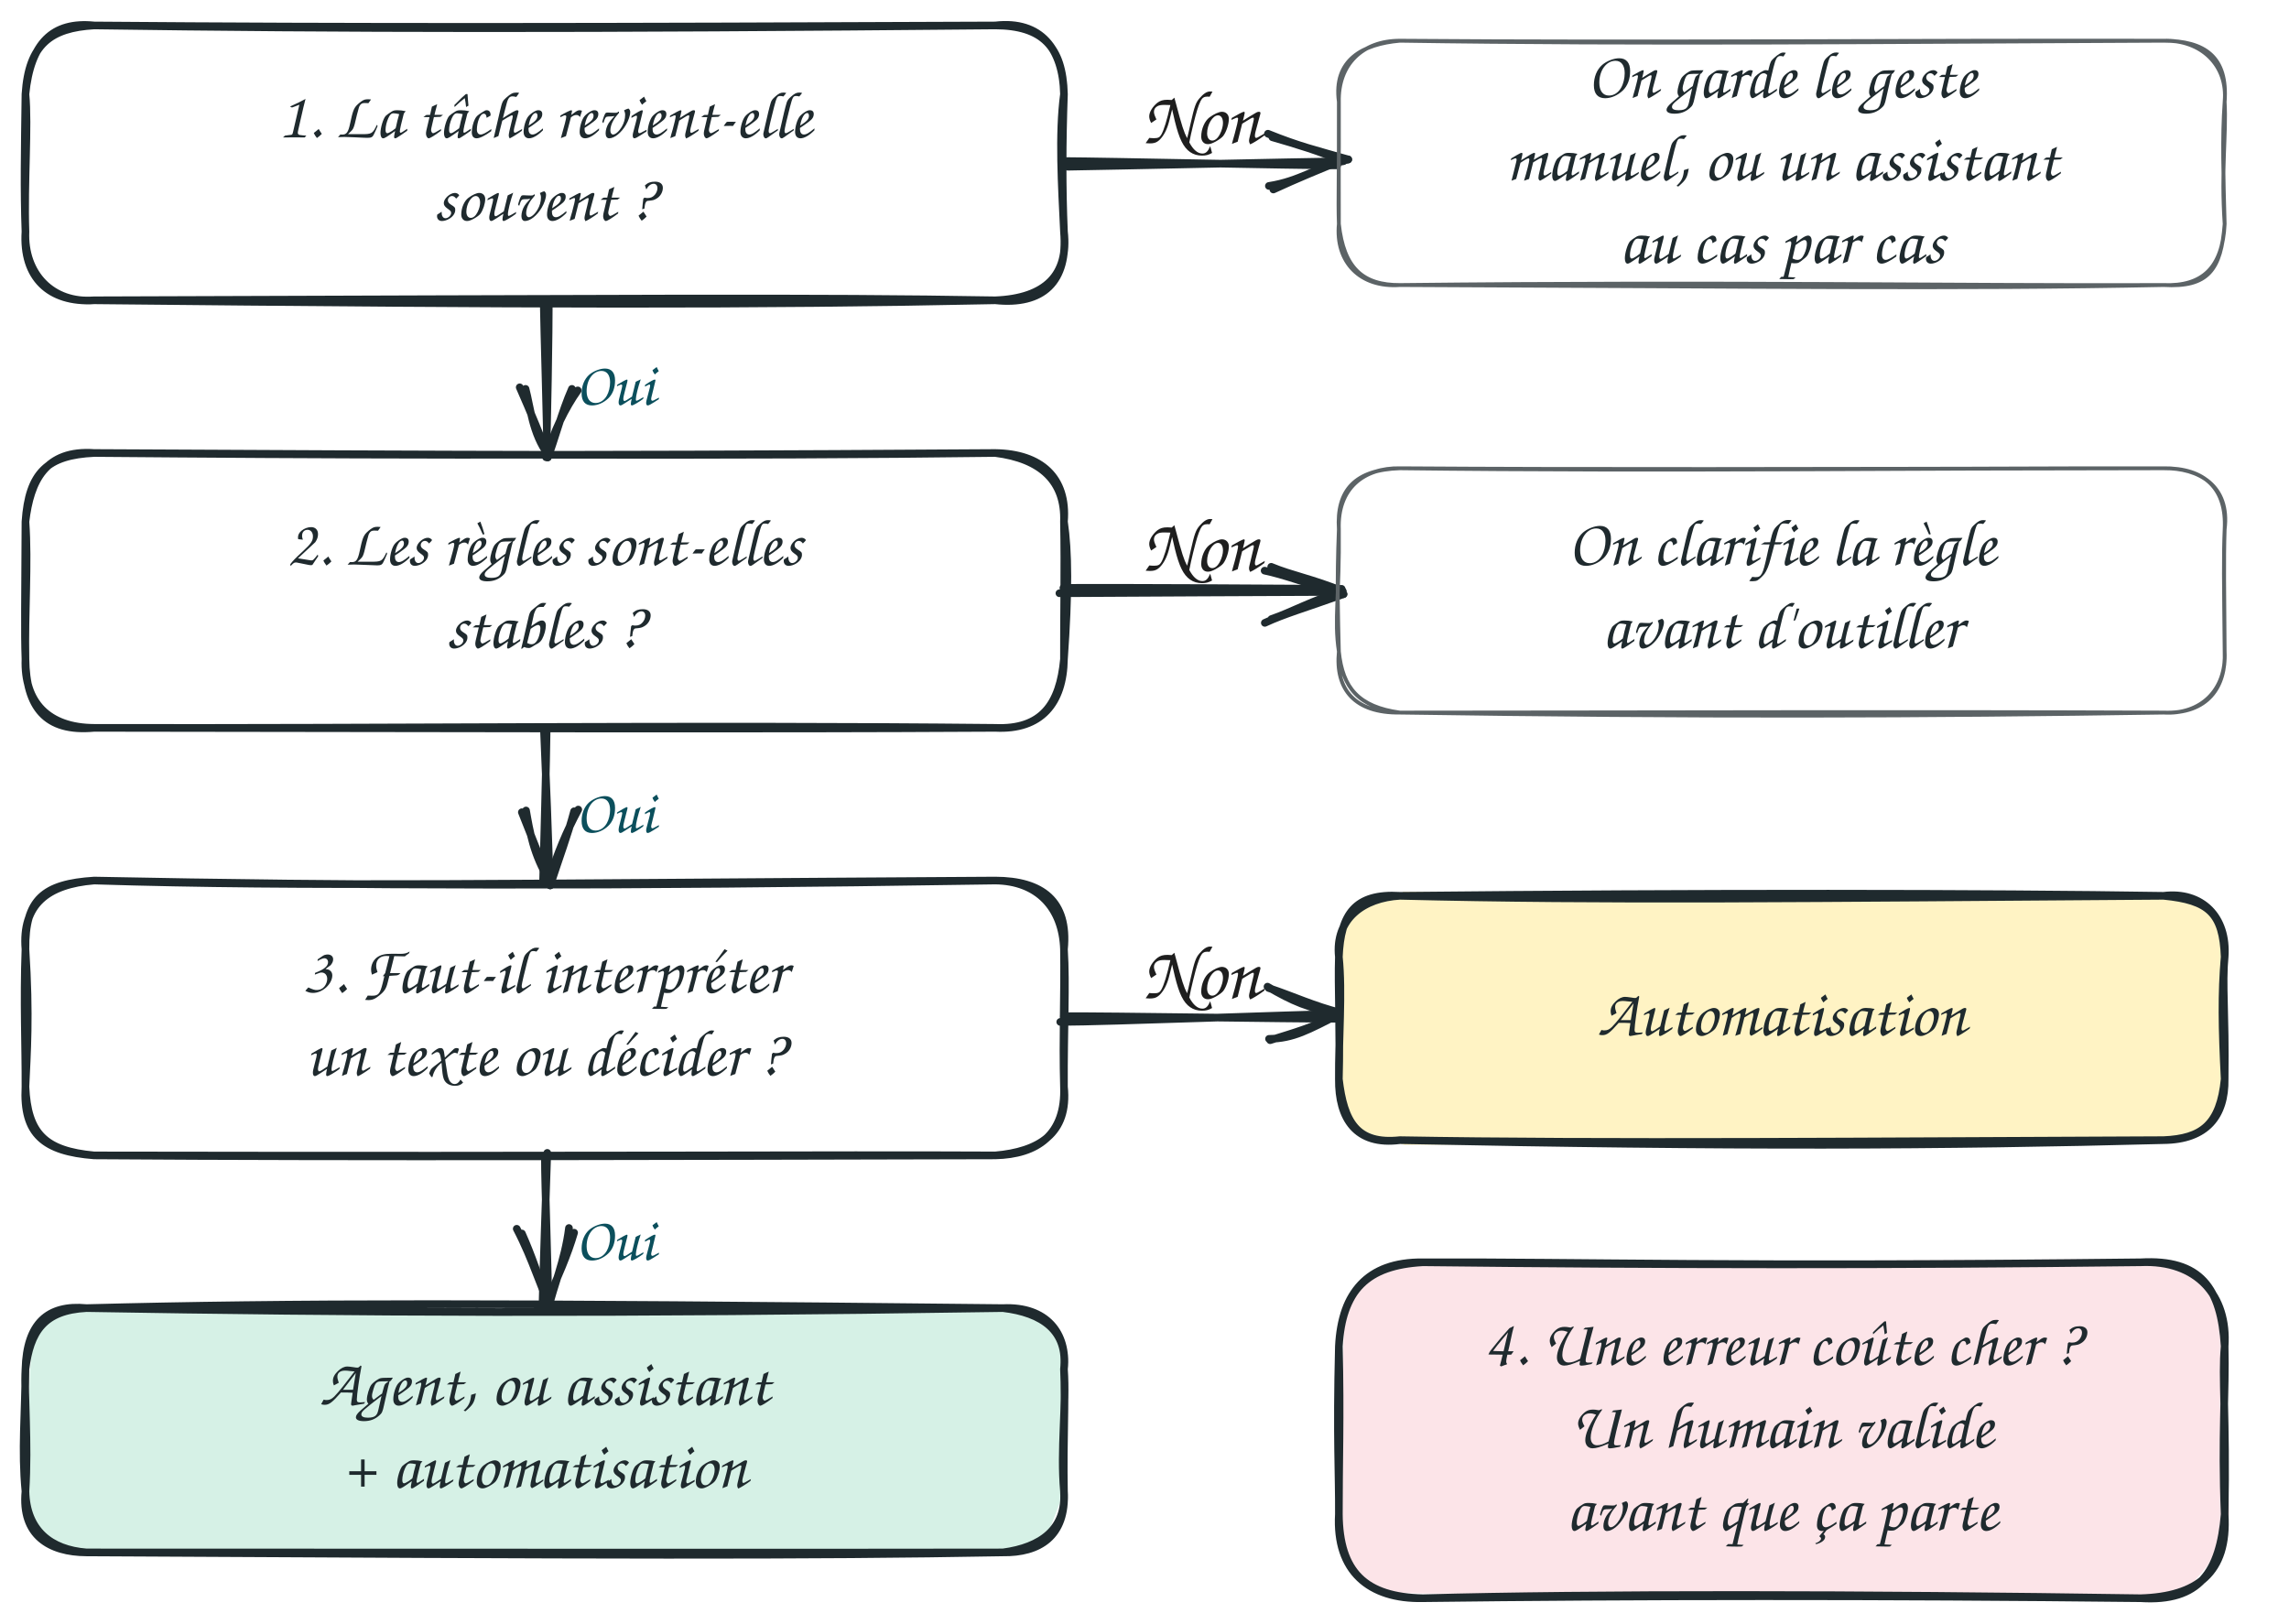
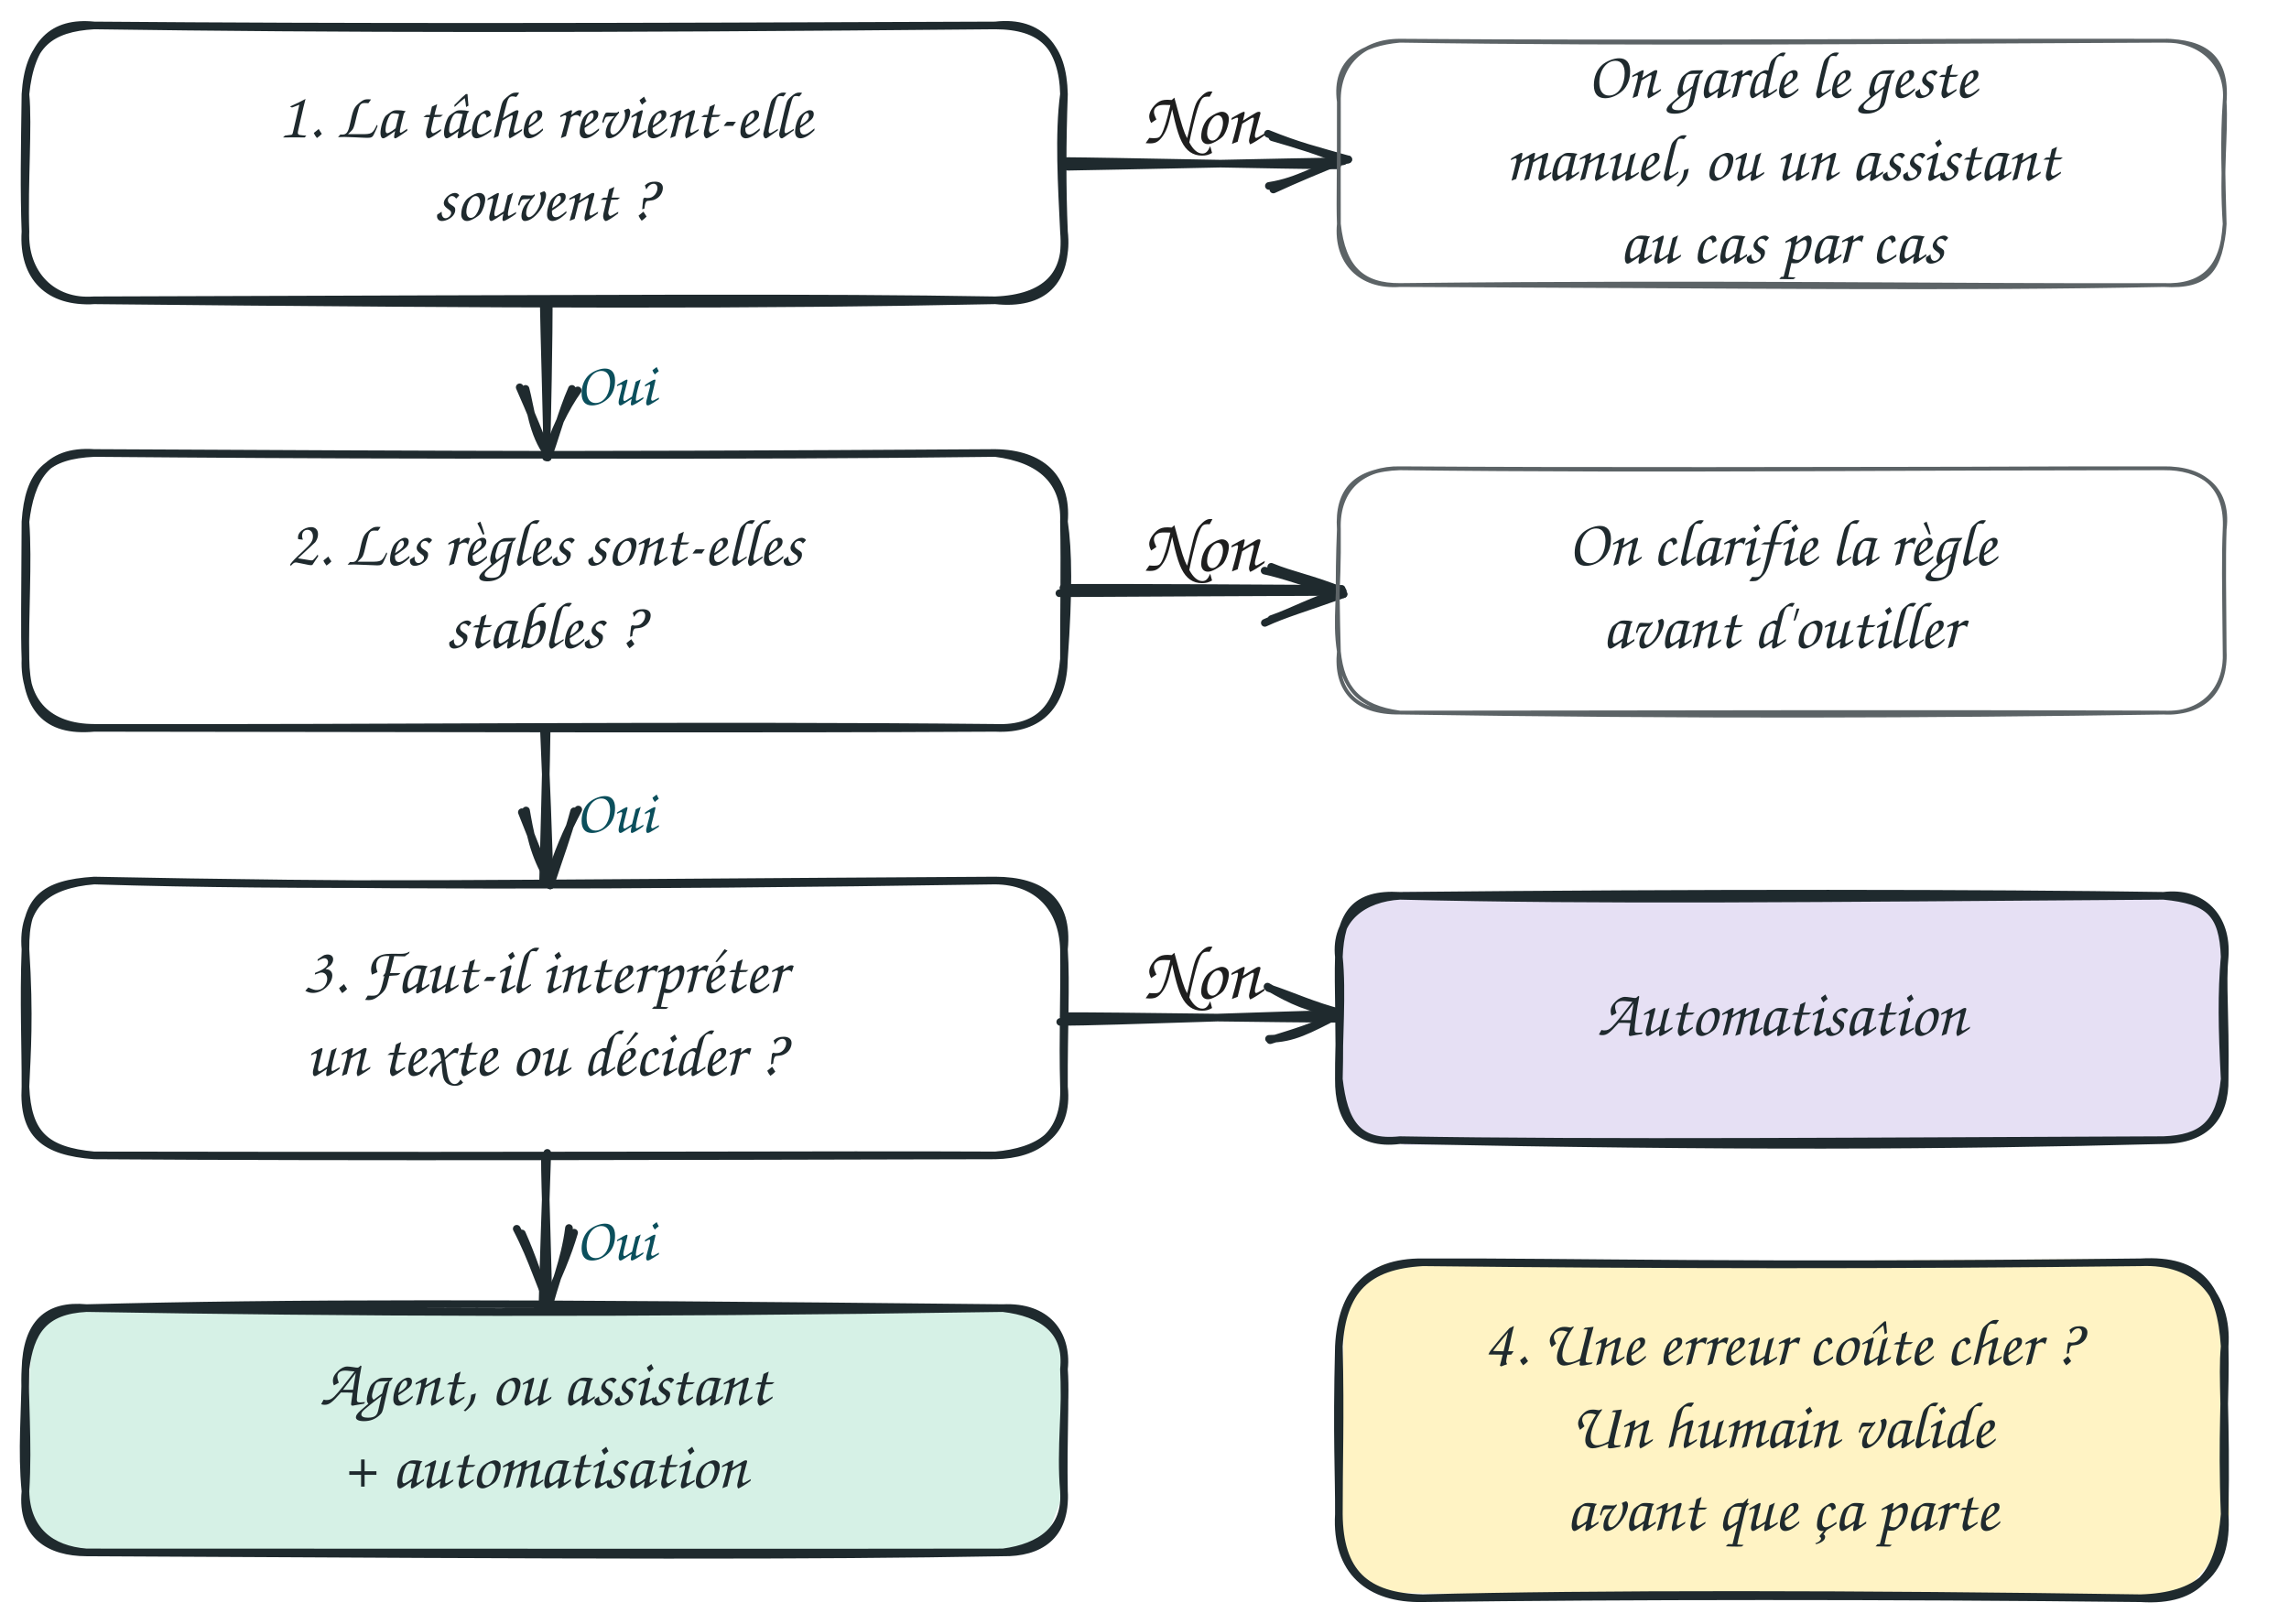
<svg xmlns="http://www.w3.org/2000/svg" version="1.1" viewBox="0 0 899.28 638" width="899.28" height="638">
  <defs>
    
  </defs>
  <g stroke-linecap="round" transform="translate(10 10) rotate(0 204 54)">
    <path d="M27 0 M27 0 C128.08 0.81, 226.58 0.64, 381 0 M27 0 C122.98 1.36, 218.35 1.51, 381 0 M381 0 C399.43 0.06, 407.54 8.24, 408 27 M381 0 C399.03 -2.09, 407.63 9.42, 408 27 M408 27 C405.88 42.61, 407.14 63.15, 408 81 M408 27 C407.32 45.99, 407.27 63.85, 408 81 M408 81 C409.7 100.92, 399.63 109.99, 381 108 M408 81 C409.9 97.84, 400.9 107.21, 381 108 M381 108 C309.69 106.79, 238.87 107.35, 27 108 M381 108 C288.75 109.94, 195.86 109.72, 27 108 M27 108 C10.51 109.31, -0.68 97.54, 0 81 M27 108 C9.25 109.08, -1.16 98.99, 0 81 M0 81 C-0.63 61.96, 1.2 39.19, 0 27 M0 81 C-0.6 64.71, -0.3 49.31, 0 27 M0 27 C1.27 7.38, 9.86 1, 27 0 M0 27 C2 6.85, 10.68 -1.65, 27 0" stroke="#1F2A2E" stroke-width="3" fill="none" />
  </g>
  <g transform="translate(39.28 31.5) rotate(0 174.72 32.5)">
    <text x="174.72" y="22.5" font-family="SF Hand, cursive" font-size="26px" fill="#1F2A2E" text-anchor="middle" style="white-space: pre;" direction="ltr">1. La tâche revient-elle</text>
    <text x="174.72" y="55" font-family="SF Hand, cursive" font-size="26px" fill="#1F2A2E" text-anchor="middle" style="white-space: pre;" direction="ltr">souvent ?</text>
  </g>
  <g stroke-linecap="round">
    <g transform="translate(418 64) rotate(0 54 0)">
      <path d="M-0.47 -0.72 C17.36 -0.64, 89.21 0.99, 107.35 0.98 M1.49 1.51 C19.67 1.24, 92.01 -0.4, 109.72 -0.63" stroke="#1F2A2E" stroke-width="3" fill="none" />
    </g>
    <g transform="translate(418 64) rotate(0 54 0)">
      <path d="M80.51 9.06 C92.65 7.2, 99.07 1.82, 111.69 -1.34 M82.26 10.46 C91.35 6.25, 100.98 2.28, 108.9 -0.89" stroke="#1F2A2E" stroke-width="3" fill="none" />
    </g>
    <g transform="translate(418 64) rotate(0 54 0)">
      <path d="M80.13 -11.46 C92.48 -6.46, 99.02 -4.99, 111.69 -1.34 M81.88 -10.06 C91.12 -7.39, 100.87 -4.47, 108.9 -0.89" stroke="#1F2A2E" stroke-width="3" fill="none" />
    </g>
  </g>
  <g transform="translate(446.8 29.25) rotate(0 25.2 18.75)">
    <text x="25.2" y="27" font-family="SF Hand, cursive" font-size="30px" fill="#1e1e1e" text-anchor="middle" style="white-space: pre;" direction="ltr">Non</text>
  </g>
  <g stroke-linecap="round" transform="translate(526 16) rotate(0 174 48)">
    <path d="M24 0 M24 0 C123.24 0.78, 219.7 -0.22, 324 0 M24 0 C119.4 1.47, 215.93 0.46, 324 0 M324 0 C338.76 -0.47, 349.37 9.71, 348 24 M324 0 C340.16 0.04, 349.34 6.24, 348 24 M348 24 C348.72 36.93, 346.54 50.49, 348 72 M348 24 C346.97 38.13, 347.51 53, 348 72 M348 72 C347.18 89.12, 339.3 96.63, 324 96 M348 72 C346.61 90.05, 341.56 97.04, 324 96 M324 96 C239.94 96.32, 154.62 94.58, 24 96 M324 96 C243.67 97.66, 162.48 96.55, 24 96 M24 96 C8.36 97.14, -1.43 86.99, 0 72 M24 96 C9.4 96.09, 1.89 89.31, 0 72 M0 72 C-0.36 62.44, 0.14 51.18, 0 24 M0 72 C-0.07 60.97, 0 49.33, 0 24 M0 24 C-0.32 9.43, 9.17 -0.03, 24 0 M0 24 C-2.26 7.43, 9.45 1.29, 24 0" stroke="#5C6366" stroke-width="1.5" fill="none" />
  </g>
  <g transform="translate(532.56 15.25) rotate(0 167.44 48.75)">
    <text x="167.44" y="23" font-family="SF Hand, cursive" font-size="26px" fill="#1F2A2E" text-anchor="middle" style="white-space: pre;" direction="ltr">On garde le geste</text>
    <text x="167.44" y="55.5" font-family="SF Hand, cursive" font-size="26px" fill="#1F2A2E" text-anchor="middle" style="white-space: pre;" direction="ltr">manuel, ou un assistant</text>
    <text x="167.44" y="88" font-family="SF Hand, cursive" font-size="26px" fill="#1F2A2E" text-anchor="middle" style="white-space: pre;" direction="ltr">au cas par cas</text>
  </g>
  <g stroke-linecap="round">
    <g transform="translate(214 118) rotate(0 0 30)">
      <path d="M-0.39 0.83 C-0.26 10.79, 0.96 50.42, 0.96 60.09 M1.61 0.22 C1.65 10.36, 1.01 51.79, 0.52 61.68" stroke="#1F2A2E" stroke-width="3" fill="none" />
    </g>
    <g transform="translate(214 118) rotate(0 0 30)">
      <path d="M-7.53 34.8 C-5.72 41.5, -4.82 52.53, 1.34 60.59 M-9.82 34.19 C-5.78 43.41, -0.76 55.16, 1.23 61.72" stroke="#1F2A2E" stroke-width="3" fill="none" />
    </g>
    <g transform="translate(214 118) rotate(0 0 30)">
      <path d="M12.98 35.4 C8.35 41.85, 2.82 52.69, 1.34 60.59 M10.69 34.8 C6.74 43.75, 3.77 55.26, 1.23 61.72" stroke="#1F2A2E" stroke-width="3" fill="none" />
    </g>
  </g>
  <g transform="translate(226 138) rotate(0 20.16 15)">
    <text x="0" y="21" font-family="SF Hand, cursive" font-size="24px" fill="#0B4F5C" text-anchor="start" style="white-space: pre;" direction="ltr">Oui</text>
  </g>
  <g stroke-linecap="round" transform="translate(10 178) rotate(0 204 54)">
    <path d="M27 0 M27 0 C114.49 0.71, 200.44 1.17, 381 0 M27 0 C154.7 0.63, 282.46 1.3, 381 0 M381 0 C398.91 0.24, 409.42 9.6, 408 27 M381 0 C399.04 2.27, 408.57 11.16, 408 27 M408 27 C409.72 38.52, 409.85 54.65, 408 81 M408 27 C408.38 45.78, 407.92 65.45, 408 81 M408 81 C406.38 98.72, 399.23 108.77, 381 108 M408 81 C407.74 98.28, 399.08 108.92, 381 108 M381 108 C261.41 106.8, 141.91 108.28, 27 108 M381 108 C282.48 108.54, 183.43 108.18, 27 108 M27 108 C7.75 109.82, 0.24 99.75, 0 81 M27 108 C8.86 107.93, -0.6 97.85, 0 81 M0 81 C-0.37 62.98, 1.17 43.17, 0 27 M0 81 C-0.4 70.04, -0.12 58.13, 0 27 M0 27 C1.91 10.83, 7.9 -1.36, 27 0 M0 27 C1.31 7.6, 8.62 0.85, 27 0" stroke="#1F2A2E" stroke-width="3" fill="none" />
  </g>
  <g transform="translate(39.28 199.5) rotate(0 174.72 32.5)">
    <text x="174.72" y="22.5" font-family="SF Hand, cursive" font-size="26px" fill="#1F2A2E" text-anchor="middle" style="white-space: pre;" direction="ltr">2. Les règles sont-elles</text>
    <text x="174.72" y="55" font-family="SF Hand, cursive" font-size="26px" fill="#1F2A2E" text-anchor="middle" style="white-space: pre;" direction="ltr">stables ?</text>
  </g>
  <g stroke-linecap="round">
    <g transform="translate(418 232) rotate(0 54 0)">
      <path d="M-0.22 -0.99 C18.06 -1.18, 90.97 -0.75, 109.08 -0.63 M-1.79 1.11 C16.47 1.02, 90.41 0.61, 108.7 0.58" stroke="#1F2A2E" stroke-width="3" fill="none" />
    </g>
    <g transform="translate(418 232) rotate(0 54 0)">
      <path d="M78.91 12.75 C86.59 9.18, 94.33 7.02, 109.83 1.47 M81.5 11.25 C89.45 8.55, 97.62 3.88, 109.48 0.31" stroke="#1F2A2E" stroke-width="3" fill="none" />
    </g>
    <g transform="translate(418 232) rotate(0 54 0)">
      <path d="M78.83 -7.77 C86.62 -6.14, 94.38 -3.11, 109.83 1.47 M81.42 -9.28 C89.41 -5.93, 97.6 -4.56, 109.48 0.31" stroke="#1F2A2E" stroke-width="3" fill="none" />
    </g>
  </g>
  <g transform="translate(446.8 197.25) rotate(0 25.2 18.75)">
    <text x="25.2" y="27" font-family="SF Hand, cursive" font-size="30px" fill="#1e1e1e" text-anchor="middle" style="white-space: pre;" direction="ltr">Non</text>
  </g>
  <g stroke-linecap="round" transform="translate(526 184) rotate(0 174 48)">
    <path d="M24 0 M24 0 C128.77 1.26, 230.23 -0.11, 324 0 M24 0 C97.61 0.48, 171.98 0.3, 324 0 M324 0 C340.34 -0.15, 348.87 8.1, 348 24 M324 0 C337.78 -0.21, 350.19 6.77, 348 24 M348 24 C347.6 36.34, 347.85 48.23, 348 72 M348 24 C347.54 34.78, 347.71 43.89, 348 72 M348 72 C348.62 86.01, 341.31 96.67, 324 96 M348 72 C348.8 87.13, 338.53 96.91, 324 96 M324 96 C231.02 97.44, 140.82 97.77, 24 96 M324 96 C223.72 95.58, 124.41 95.96, 24 96 M24 96 C6.31 96.24, -1.49 86.95, 0 72 M24 96 C7.72 93.77, 1.45 86.27, 0 72 M0 72 C-1.94 59.42, 0.3 49.93, 0 24 M0 72 C-0.3 57.89, -0.86 45.29, 0 24 M0 24 C-1.02 8.47, 6.48 0.55, 24 0 M0 24 C-0.61 7.77, 9.9 -0.25, 24 0" stroke="#5C6366" stroke-width="1.5" fill="none" />
  </g>
  <g transform="translate(554.4 199.5) rotate(0 145.6 32.5)">
    <text x="145.6" y="22.5" font-family="SF Hand, cursive" font-size="26px" fill="#1F2A2E" text-anchor="middle" style="white-space: pre;" direction="ltr">On clarifie la règle</text>
    <text x="145.6" y="55" font-family="SF Hand, cursive" font-size="26px" fill="#1F2A2E" text-anchor="middle" style="white-space: pre;" direction="ltr">avant d'outiller</text>
  </g>
  <g stroke-linecap="round">
    <g transform="translate(214 286) rotate(0 0 30)">
      <path d="M0.75 1 C0.69 10.94, -0.4 50.3, -0.63 59.99 M-0.31 0.48 C0.05 10.59, 1.98 51.61, 1.76 61.52" stroke="#1F2A2E" stroke-width="3" fill="none" />
    </g>
    <g transform="translate(214 286) rotate(0 0 30)">
      <path d="M-7.34 32.47 C-5.96 40.25, -4.46 49.91, 1.79 59.83 M-8.98 33.15 C-5.18 42.56, -2 50.74, 2.16 61.9" stroke="#1F2A2E" stroke-width="3" fill="none" />
    </g>
    <g transform="translate(214 286) rotate(0 0 30)">
      <path d="M13.18 32.1 C8.86 40.11, 4.67 49.88, 1.79 59.83 M11.54 32.78 C9.01 42.31, 5.85 50.6, 2.16 61.9" stroke="#1F2A2E" stroke-width="3" fill="none" />
    </g>
  </g>
  <g transform="translate(226 306) rotate(0 20.16 15)">
    <text x="0" y="21" font-family="SF Hand, cursive" font-size="24px" fill="#0B4F5C" text-anchor="start" style="white-space: pre;" direction="ltr">Oui</text>
  </g>
  <g stroke-linecap="round" transform="translate(10 346) rotate(0 204 54)">
    <path d="M27 0 M27 0 C109.54 2.57, 192.2 1.04, 381 0 M27 0 C127.36 2, 227.24 2.37, 381 0 M381 0 C399.35 0.04, 409.89 8, 408 27 M381 0 C397.62 0.17, 407.47 10.7, 408 27 M408 27 C408.89 40.75, 407.88 58.68, 408 81 M408 27 C408.28 43.75, 407.45 61.57, 408 81 M408 81 C409.94 99.55, 397.87 106.54, 381 108 M408 81 C408.75 99.9, 397.44 107.64, 381 108 M381 108 C311.17 107.67, 237.9 108.36, 27 108 M381 108 C256.94 108.27, 132.42 108.73, 27 108 M27 108 C7.28 106.47, -1.01 99.76, 0 81 M27 108 C7.54 106.18, 0.83 99.38, 0 81 M0 81 C0.56 68.25, 1.72 53.29, 0 27 M0 81 C0.06 65, -0.76 47.68, 0 27 M0 27 C-0.21 7.31, 7.14 1.26, 27 0 M0 27 C-1.45 9.5, 8.53 1.49, 27 0" stroke="#1F2A2E" stroke-width="3" fill="none" />
  </g>
  <g transform="translate(53.84 367.5) rotate(0 160.16 32.5)">
    <text x="160.16" y="22.5" font-family="SF Hand, cursive" font-size="26px" fill="#1F2A2E" text-anchor="middle" style="white-space: pre;" direction="ltr">3. Faut-il interpréter</text>
    <text x="160.16" y="55" font-family="SF Hand, cursive" font-size="26px" fill="#1F2A2E" text-anchor="middle" style="white-space: pre;" direction="ltr">un texte ou décider ?</text>
  </g>
  <g stroke-linecap="round">
    <g transform="translate(418 400) rotate(0 54 0)">
      <path d="M0 -0.7 C17.9 -0.85, 89.09 0.37, 107.28 0.3 M-1.46 1.55 C16.84 1.52, 91.21 -1.34, 109.61 -1.67" stroke="#1F2A2E" stroke-width="3" fill="none" />
    </g>
    <g transform="translate(418 400) rotate(0 54 0)">
      <path d="M80.56 8.21 C90.19 8.05, 95.86 4.75, 108.46 -1.64 M81 8.73 C90.25 5.78, 98.51 3.65, 108.81 -2.03" stroke="#1F2A2E" stroke-width="3" fill="none" />
    </g>
    <g transform="translate(418 400) rotate(0 54 0)">
      <path d="M79.96 -12.31 C89.97 -6.52, 95.82 -3.9, 108.46 -1.64 M80.4 -11.78 C89.95 -8.61, 98.39 -4.61, 108.81 -2.03" stroke="#1F2A2E" stroke-width="3" fill="none" />
    </g>
  </g>
  <g transform="translate(446.8 365.25) rotate(0 25.2 18.75)">
    <text x="25.2" y="27" font-family="SF Hand, cursive" font-size="30px" fill="#1e1e1e" text-anchor="middle" style="white-space: pre;" direction="ltr">Non</text>
  </g>
  <g stroke-linecap="round" transform="translate(526 352) rotate(0 174 48)">
-     <path d="M24.98 -1.64 L324.69 -0.78 L334.04 -0.21 L343.38 4.74 L347.63 19.73 L349.02 72.66 L346.24 83.54 L343.65 87.54 L337.81 93.41 L323.86 95.4 L25.85 97.92 L14.54 94.46 L4.27 89.77 L1.55 75.97 L-1.53 17.93 L5.92 4.26 L15.5 1.95 L25.99 -0.65" stroke="none" stroke-width="0" fill="#FFF3C4" />
+     <path d="M24.98 -1.64 L324.69 -0.78 L334.04 -0.21 L343.38 4.74 L347.63 19.73 L349.02 72.66 L346.24 83.54 L343.65 87.54 L337.81 93.41 L323.86 95.4 L25.85 97.92 L14.54 94.46 L4.27 89.77 L1.55 75.97 L-1.53 17.93 L5.92 4.26 L15.5 1.95 L25.99 -0.65" stroke="none" stroke-width="0" fill="#E6E0F4" />
    <path d="M24 0 M24 0 C140.87 -1.19, 255.95 -1.07, 324 0 M24 0 C103.46 1.96, 183.23 0.96, 324 0 M324 0 C339.02 -1.88, 349.14 8.29, 348 24 M324 0 C341.9 1.75, 347.36 6.84, 348 24 M348 24 C346.94 35.05, 348.35 45.46, 348 72 M348 24 C346.74 38.46, 346.97 51.77, 348 72 M348 72 C346.23 89.94, 339 95.38, 324 96 M348 72 C348.24 86.39, 340.99 95.85, 324 96 M324 96 C213.41 96.42, 101.73 97.37, 24 96 M324 96 C238.25 98.25, 153.73 98.64, 24 96 M24 96 C7.06 97.81, 1.97 88.87, 0 72 M24 96 C6.74 98.26, -0.17 87.5, 0 72 M0 72 C-0.13 56.29, 1.44 38.02, 0 24 M0 72 C0.55 53.28, -0.4 35.15, 0 24 M0 24 C0.71 7.22, 6.27 -1.07, 24 0 M0 24 C-1.61 8.94, 9.76 0.81, 24 0" stroke="#1F2A2E" stroke-width="3" fill="none" />
  </g>
  <g transform="translate(598.08 383.75) rotate(0 101.92 16.25)">
    <text x="101.92" y="23" font-family="SF Hand, cursive" font-size="26px" fill="#1F2A2E" text-anchor="middle" style="white-space: pre;" direction="ltr">Automatisation</text>
  </g>
  <g stroke-linecap="round">
    <g transform="translate(214 454) rotate(0 0 30)">
      <path d="M1.01 -0.99 C0.67 8.96, -0.73 50.21, -0.9 60.32 M0.08 1.1 C0.01 10.63, 1.49 48.41, 1.34 58.36" stroke="#1F2A2E" stroke-width="3" fill="none" />
    </g>
    <g transform="translate(214 454) rotate(0 0 30)">
      <path d="M-10.99 28.83 C-4.45 41.3, -1.35 52.89, 1.93 58.55 M-8.97 30.68 C-5.02 39.56, -2.25 47.93, 0.85 57.45" stroke="#1F2A2E" stroke-width="3" fill="none" />
    </g>
    <g transform="translate(214 454) rotate(0 0 30)">
      <path d="M9.53 28.53 C7.96 41.29, 2.95 52.99, 1.93 58.55 M11.55 30.37 C8.96 39.23, 5.19 47.7, 0.85 57.45" stroke="#1F2A2E" stroke-width="3" fill="none" />
    </g>
  </g>
  <g transform="translate(226 474) rotate(0 20.16 15)">
    <text x="0" y="21" font-family="SF Hand, cursive" font-size="24px" fill="#0B4F5C" text-anchor="start" style="white-space: pre;" direction="ltr">Oui</text>
  </g>
  <g stroke-linecap="round" transform="translate(10 514) rotate(0 204 48)">
    <path d="M24.07 0.12 L388.81 0.49 L399.19 1.98 L406.14 11.19 L408.03 15.48 L408.48 22.1 L406.4 76.41 L401.57 89.07 L395.48 93.68 L382.2 97.41 L18.13 96.51 L11.03 91.02 L5.61 89.22 L0.67 84.41 L-0.05 73.12 L1.84 24.41 L2.62 12.58 L6.71 6.96 L11.83 2.73 L24.7 -0.78" stroke="none" stroke-width="0" fill="#D6F1E6" />
    <path d="M24 0 M24 0 C127.73 1.75, 229.94 2.37, 384 0 M24 0 C103.77 -2.07, 184.58 -2.11, 384 0 M384 0 C401.22 -0.81, 409.44 9.99, 408 24 M384 0 C399.44 1.82, 409.67 8.84, 408 24 M408 24 C409.04 38.29, 406.51 55.39, 408 72 M408 24 C408.64 37.44, 407.62 51.19, 408 72 M408 72 C408.96 89.82, 398.16 96.22, 384 96 M408 72 C409.02 86.71, 399.02 94.01, 384 96 M384 96 C307.08 97.37, 229.39 97.13, 24 96 M384 96 C287.44 96.17, 190.99 95.99, 24 96 M24 96 C9.58 95.94, -1.68 89.39, 0 72 M24 96 C9.92 94.91, 0.37 87.35, 0 72 M0 72 C-1.58 55.64, -0.08 41.57, 0 24 M0 72 C1.22 52.41, -0.59 34.5, 0 24 M0 24 C0.49 6.02, 8.71 -1.46, 24 0 M0 24 C1.84 9.34, 7.12 0.85, 24 0" stroke="#1F2A2E" stroke-width="3" fill="none" />
  </g>
  <g transform="translate(75.68 529.5) rotate(0 138.32 32.5)">
    <text x="138.32" y="22.5" font-family="SF Hand, cursive" font-size="26px" fill="#1F2A2E" text-anchor="middle" style="white-space: pre;" direction="ltr">Agent, ou assistant</text>
    <text x="138.32" y="55" font-family="SF Hand, cursive" font-size="26px" fill="#1F2A2E" text-anchor="middle" style="white-space: pre;" direction="ltr">+ automatisation</text>
  </g>
  <g stroke-linecap="round" transform="translate(526 496) rotate(0 174 66)">
-     <path d="M32.89 0.37 L316.52 -1.4 L327.9 0.87 L338.85 7.19 L344.71 14.45 L346.81 26.52 L349.89 99.02 L345.3 112.02 L341.44 118.98 L334.17 127.64 L330.05 131.06 L315.96 132 L33.86 130.12 L16.83 129.67 L7.15 123.23 L3.55 120.88 L0 106.89 L2 25.98 L4.7 14.3 L7.52 7.74 L17.31 0.88 L33.25 1.31" stroke="none" stroke-width="0" fill="#FCE4E8" />
+     <path d="M32.89 0.37 L316.52 -1.4 L327.9 0.87 L338.85 7.19 L344.71 14.45 L346.81 26.52 L349.89 99.02 L345.3 112.02 L341.44 118.98 L334.17 127.64 L330.05 131.06 L315.96 132 L33.86 130.12 L16.83 129.67 L7.15 123.23 L3.55 120.88 L0 106.89 L2 25.98 L4.7 14.3 L7.52 7.74 L17.31 0.88 L33.25 1.31" stroke="none" stroke-width="0" fill="#FFF3C4" />
    <path d="M33 0 M33 0 C95.84 -0.21, 155.98 1.83, 315 0 M33 0 C125.47 1.04, 219.7 1.14, 315 0 M315 0 C338.57 -1.32, 346.58 10.04, 348 33 M315 0 C337.18 -0.97, 349.37 13.17, 348 33 M348 33 C346.85 45.43, 348.71 59.68, 348 99 M348 33 C348.46 51.05, 346.77 67.95, 348 99 M348 99 C346.11 121.7, 338.15 133.47, 315 132 M348 99 C349.46 122.11, 337.09 131.32, 315 132 M315 132 C205.71 130.37, 98.17 130.22, 33 132 M315 132 C213.71 130.91, 114.17 130.99, 33 132 M33 132 C10.35 131.49, 0.21 121.78, 0 99 M33 132 C11.87 132.46, -1.24 121.3, 0 99 M0 99 C-0.04 80.61, 0.67 60.41, 0 33 M0 99 C0.11 83.54, -0.91 69.49, 0 33 M0 33 C1.31 10.92, 11 1.22, 33 0 M0 33 C1.04 12.34, 10.95 -0.24, 33 0" stroke="#1F2A2E" stroke-width="3" fill="none" />
  </g>
  <g transform="translate(510.72 513.25) rotate(0 189.28 48.75)">
    <text x="189.28" y="23" font-family="SF Hand, cursive" font-size="26px" fill="#1F2A2E" text-anchor="middle" style="white-space: pre;" direction="ltr">4. Une erreur coûte cher ?</text>
    <text x="189.28" y="55.5" font-family="SF Hand, cursive" font-size="26px" fill="#1F2A2E" text-anchor="middle" style="white-space: pre;" direction="ltr">Un humain valide</text>
    <text x="189.28" y="88" font-family="SF Hand, cursive" font-size="26px" fill="#1F2A2E" text-anchor="middle" style="white-space: pre;" direction="ltr">avant que ça parte</text>
  </g>
</svg>
